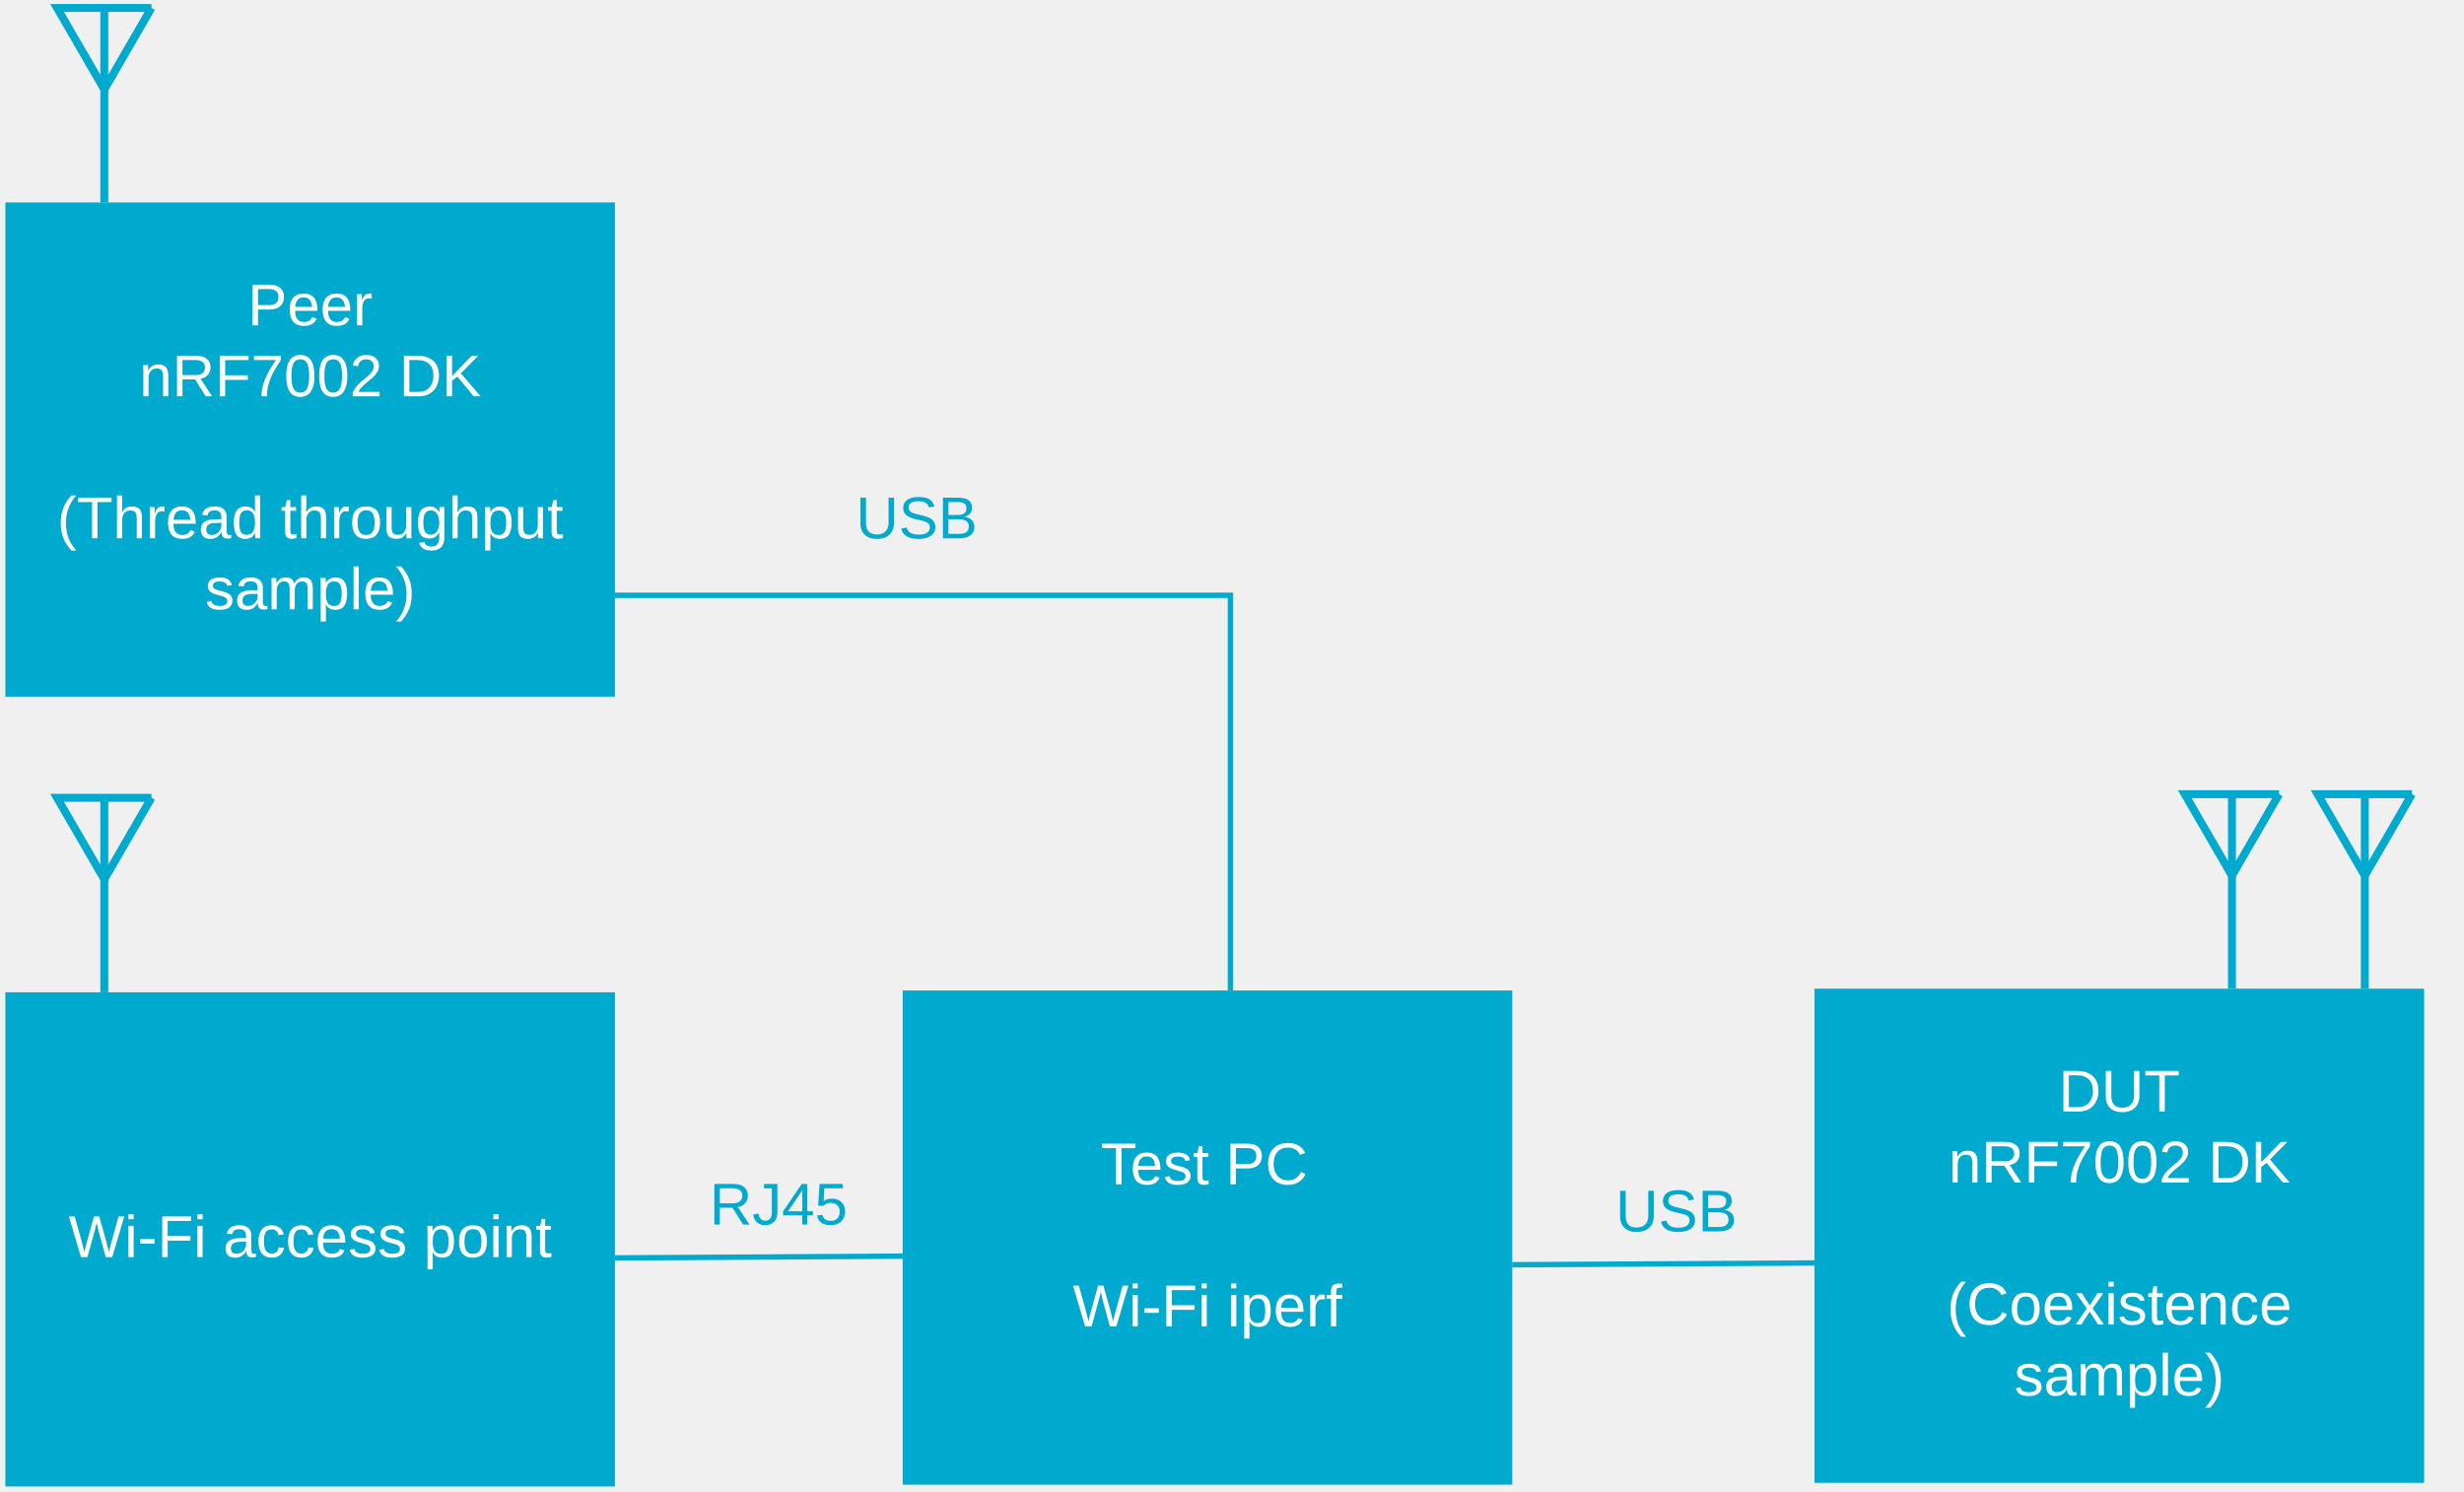
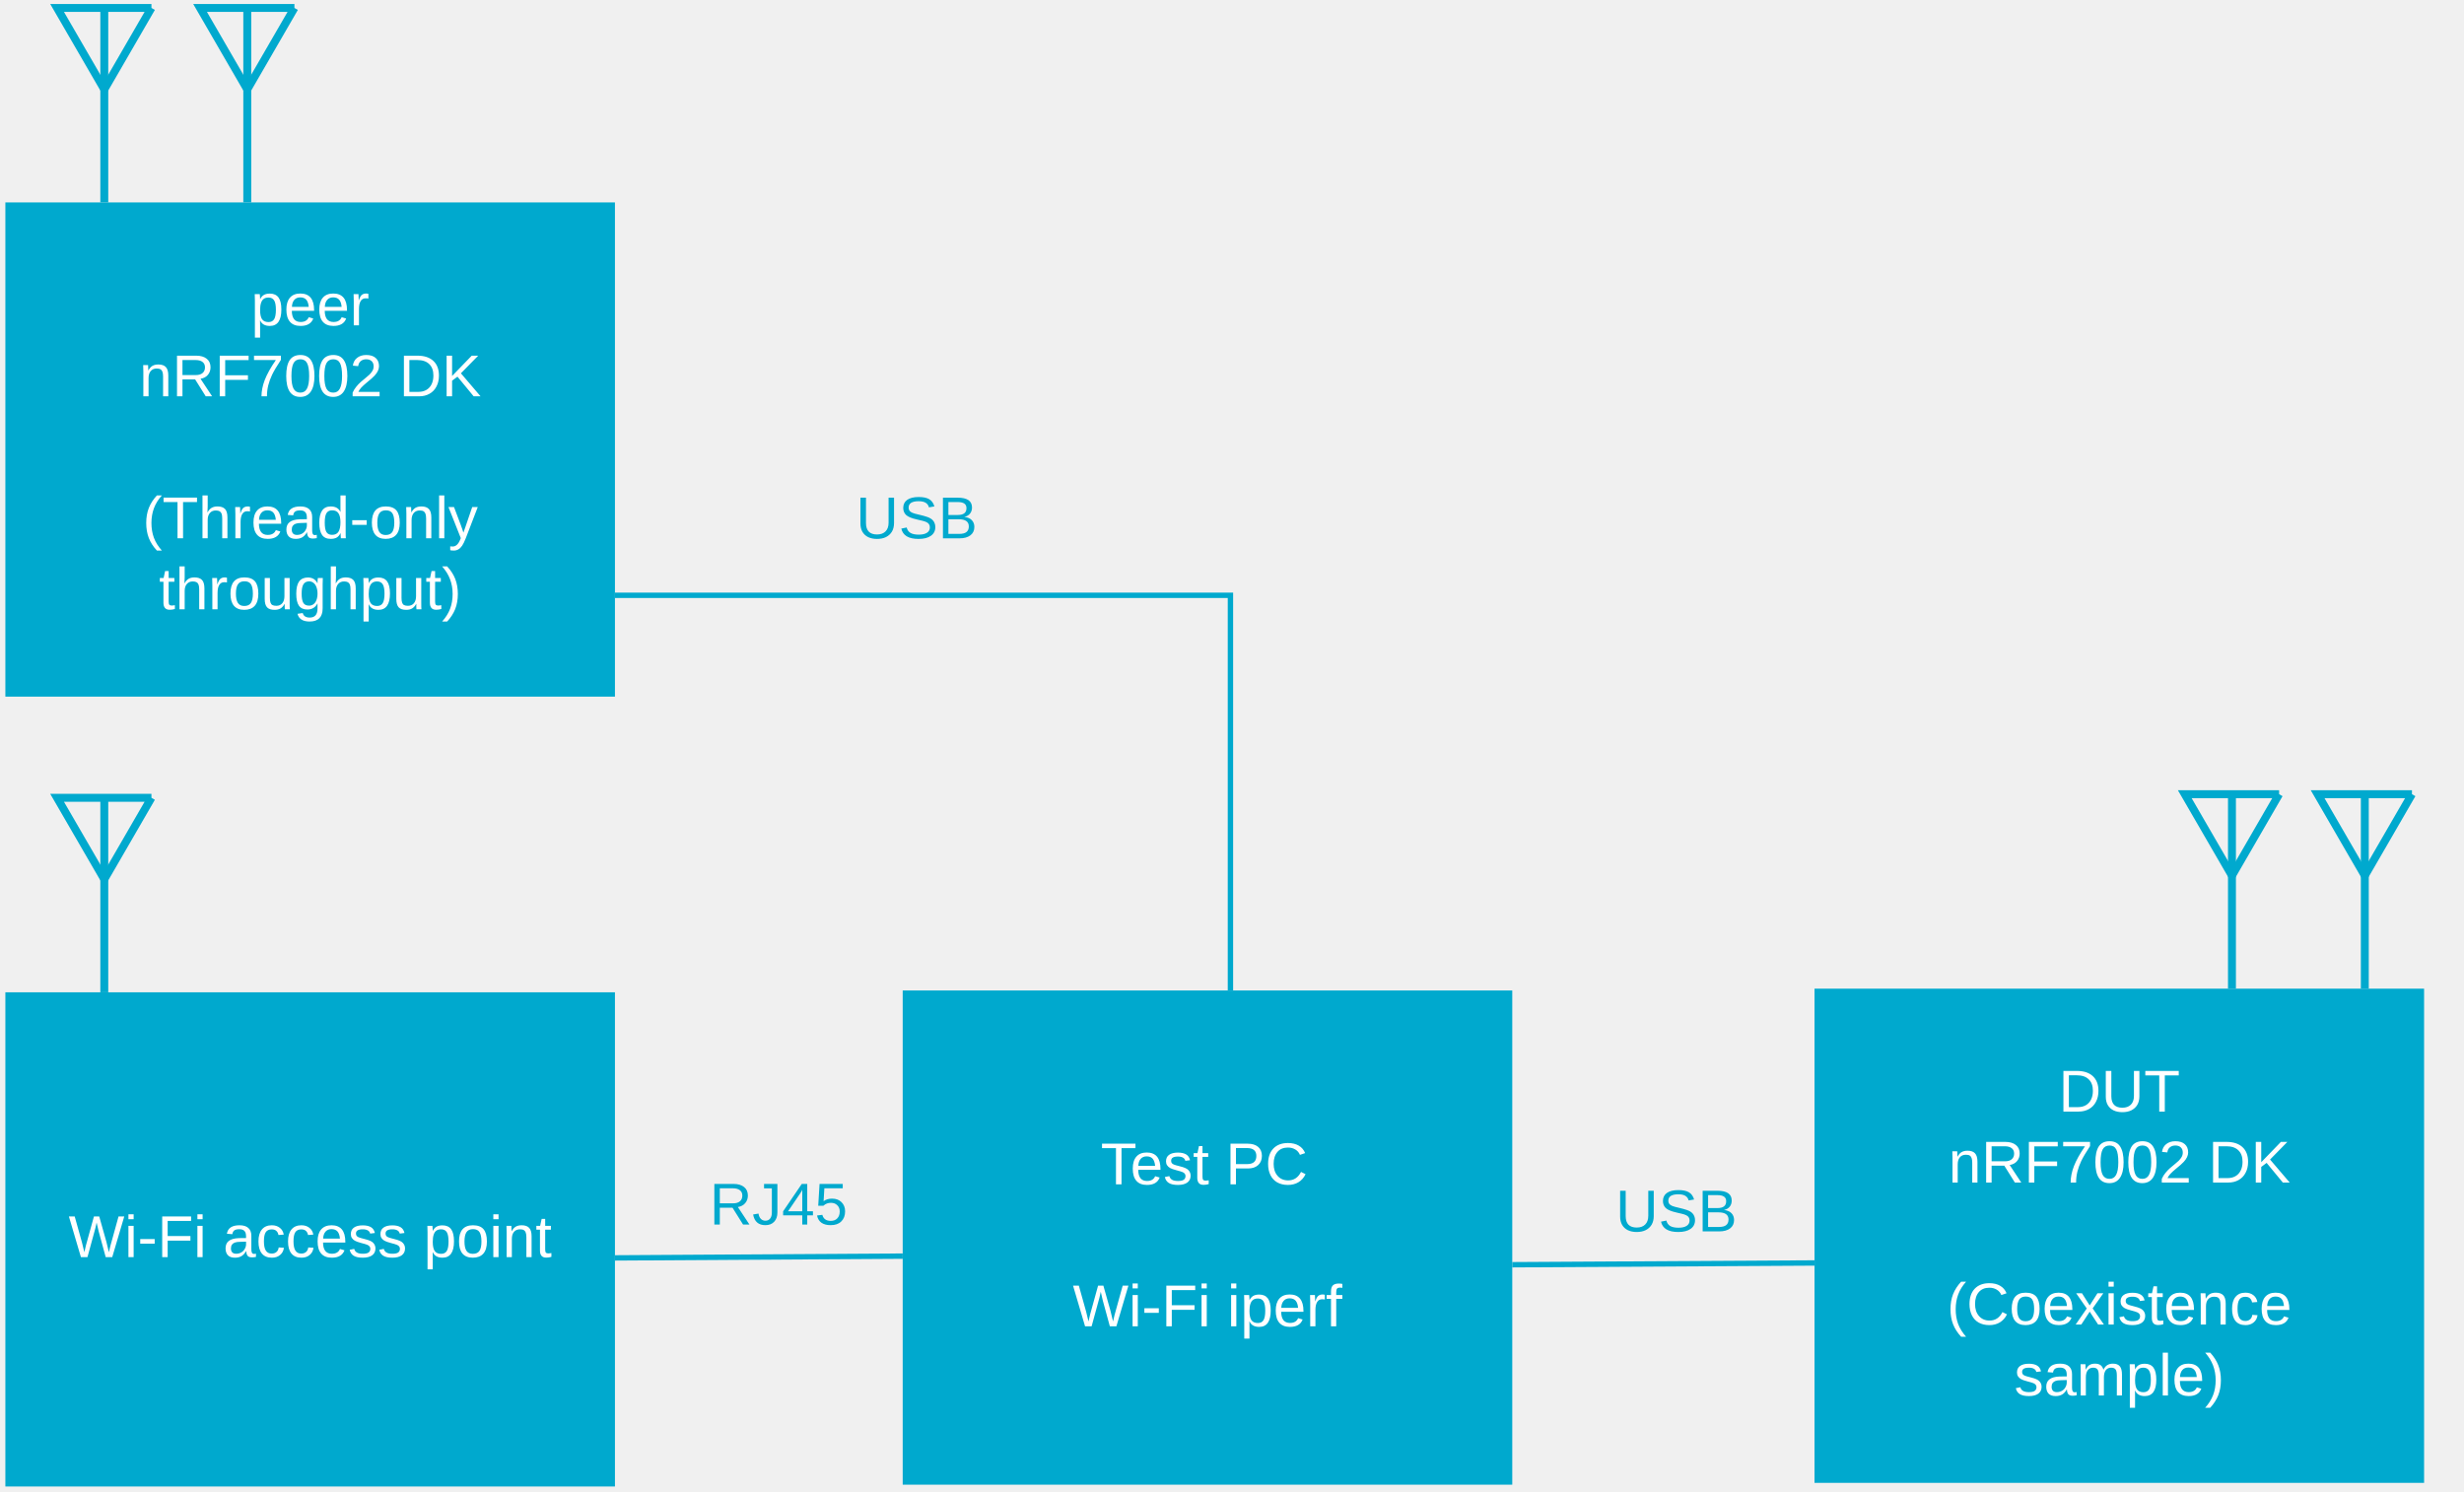
<svg xmlns="http://www.w3.org/2000/svg" width="6.366in" height="3.855in" viewBox="0 0 458.333 277.532" xml:space="preserve" color-interpolation-filters="sRGB" class="st8">
  <style type="text/css">
	
		.st1 {fill:#00a9ce;stroke:none;stroke-width:1}
		.st2 {fill:#ffffff;font-family:Arial;font-size:0.917em}
		.st3 {font-size:1em}
		.st4 {stroke:#00a9ce;stroke-linecap:butt;stroke-width:1}
		.st5 {fill:none;stroke:none;stroke-width:1}
		.st6 {fill:#00a9ce;font-family:Arial;font-size:0.917em}
		.st7 {stroke:#00a9ce;stroke-linecap:butt;stroke-width:1.474}
		.st8 {fill:none;fill-rule:evenodd;font-size:12px;overflow:visible;stroke-linecap:square;stroke-miterlimit:3}
	
	</style>
  <g>
-     <g id="group35-1" transform="translate(1,-1)">
-       <g id="shape5-2" transform="translate(-3.19744E-14,-146.943)">
+     <g id="group21-1" transform="translate(1,-1)">
+       <g id="shape6-2" transform="translate(0,-146.943)">
        <rect x="0" y="185.595" width="113.386" height="91.937" class="st1" />
-         <text x="45.08" y="208.46" class="st2">Peer <tspan x="24.9" dy="1.2em" class="st3">nRF7002 DK  </tspan>
-           <tspan x="9.61" dy="2.4em" class="st3">(Thread throughput </tspan>
-           <tspan x="37.13" dy="1.2em" class="st3">sample)</tspan>
+         <text x="45.68" y="208.46" class="st2">peer <tspan x="24.9" dy="1.2em" class="st3">nRF7002 DK  </tspan>
+           <tspan x="25.51" dy="2.4em" class="st3">(Thread</tspan>-only <tspan x="28.56" dy="1.2em" class="st3">throughput)</tspan>
        </text>
      </g>
-       <g id="shape6-8">
+       <g id="shape7-8">
        <rect x="0" y="185.595" width="113.386" height="91.937" class="st1" />
        <text x="11.77" y="234.86" class="st2">Wi-Fi access point</text>
      </g>
-       <g id="shape7-11" transform="translate(166.912,-0.337458)">
+       <g id="shape8-11" transform="translate(166.912,-0.337458)">
        <rect x="0" y="185.595" width="113.386" height="91.937" class="st1" />
        <text x="36.83" y="221.66" class="st2">Test PC  <tspan x="31.64" dy="2.4em" class="st3">Wi</tspan>-Fi iperf</text>
      </g>
-       <g id="shape8-15" transform="translate(336.523,-0.674916)">
+       <g id="shape9-15" transform="translate(336.523,-0.674916)">
        <rect x="0" y="185.595" width="113.386" height="91.937" class="st1" />
        <text x="45.39" y="208.46" class="st2">DUT <tspan x="24.9" dy="1.2em" class="st3">nRF7002 DK  </tspan>
          <tspan x="24.6" dy="2.4em" class="st3">(Coexistence </tspan>
          <tspan x="37.13" dy="1.2em" class="st3">sample)</tspan>
        </text>
      </g>
-       <g id="shape24-21" transform="translate(113.386,-165.79)">
+       <g id="shape10-21" transform="translate(113.386,-165.79)">
        <path d="M0 277.53 L114.49 277.53 L114.49 351.05" class="st4" />
      </g>
-       <g id="shape25-24" transform="translate(144.567,-170.187)">
+       <g id="shape11-24" transform="translate(144.567,-170.187)">
        <rect x="0" y="258.532" width="49.89" height="19" class="st5" />
        <text x="13.64" y="271.33" class="st6">USB</text>
      </g>
-       <g id="shape27-27" transform="translate(113.386,-35.603)">
+       <g id="shape12-27" transform="translate(113.386,-35.603)">
        <path d="M0 270.61 L53.53 270.28" class="st4" />
      </g>
-       <g id="shape28-30" transform="translate(280.298,-34.3315)">
+       <g id="shape13-30" transform="translate(280.298,-34.3315)">
        <path d="M0 270.61 L56.23 270.28" class="st4" />
      </g>
-       <g id="shape29-33" transform="translate(285.881,-41.2494)">
+       <g id="shape14-33" transform="translate(285.881,-41.2494)">
        <rect x="0" y="258.532" width="49.89" height="19" class="st5" />
        <text x="13.64" y="271.33" class="st6">USB</text>
      </g>
-       <g id="shape30-36" transform="translate(118.863,-42.5209)">
+       <g id="shape15-36" transform="translate(118.863,-42.5209)">
        <rect x="0" y="258.532" width="49.89" height="19" class="st5" />
        <text x="12.11" y="271.33" class="st6">RJ45</text>
      </g>
-       <g id="shape31-39" transform="translate(-2.79776E-14,-238.88)">
+       <g id="shape16-39" transform="translate(0,-238.88)">
        <path d="M18.4 241.35 L18.4 256.51 L18.4 277.53" class="st7" />
        <path d="M27.17 241.35 L9.62 241.35 L18.4 256.51 L27.17 241.35" class="st7" />
      </g>
-       <g id="shape32-43" transform="translate(-2.79776E-14,-91.937)">
+       <g id="shape17-43" transform="translate(0,-91.937)">
        <path d="M18.4 241.35 L18.4 256.51 L18.4 277.53" class="st7" />
        <path d="M27.17 241.35 L9.62 241.35 L18.4 256.51 L27.17 241.35" class="st7" />
      </g>
-       <g id="shape33-47" transform="translate(395.771,-92.6119)">
+       <g id="shape18-47" transform="translate(395.771,-92.6119)">
        <path d="M18.4 241.35 L18.4 256.51 L18.4 277.53" class="st7" />
        <path d="M27.17 241.35 L9.62 241.35 L18.4 256.51 L27.17 241.35" class="st7" />
      </g>
-       <g id="shape34-51" transform="translate(420.483,-92.6119)">
+       <g id="shape19-51" transform="translate(420.483,-92.6119)">
+         <path d="M18.4 241.35 L18.4 256.51 L18.4 277.53" class="st7" />
+         <path d="M27.17 241.35 L9.62 241.35 L18.4 256.51 L27.17 241.35" class="st7" />
+       </g>
+       <g id="shape20-55" transform="translate(26.5956,-238.88)">
        <path d="M18.4 241.35 L18.4 256.51 L18.4 277.53" class="st7" />
        <path d="M27.17 241.35 L9.62 241.35 L18.4 256.51 L27.17 241.35" class="st7" />
      </g>
    </g>
  </g>
</svg>
